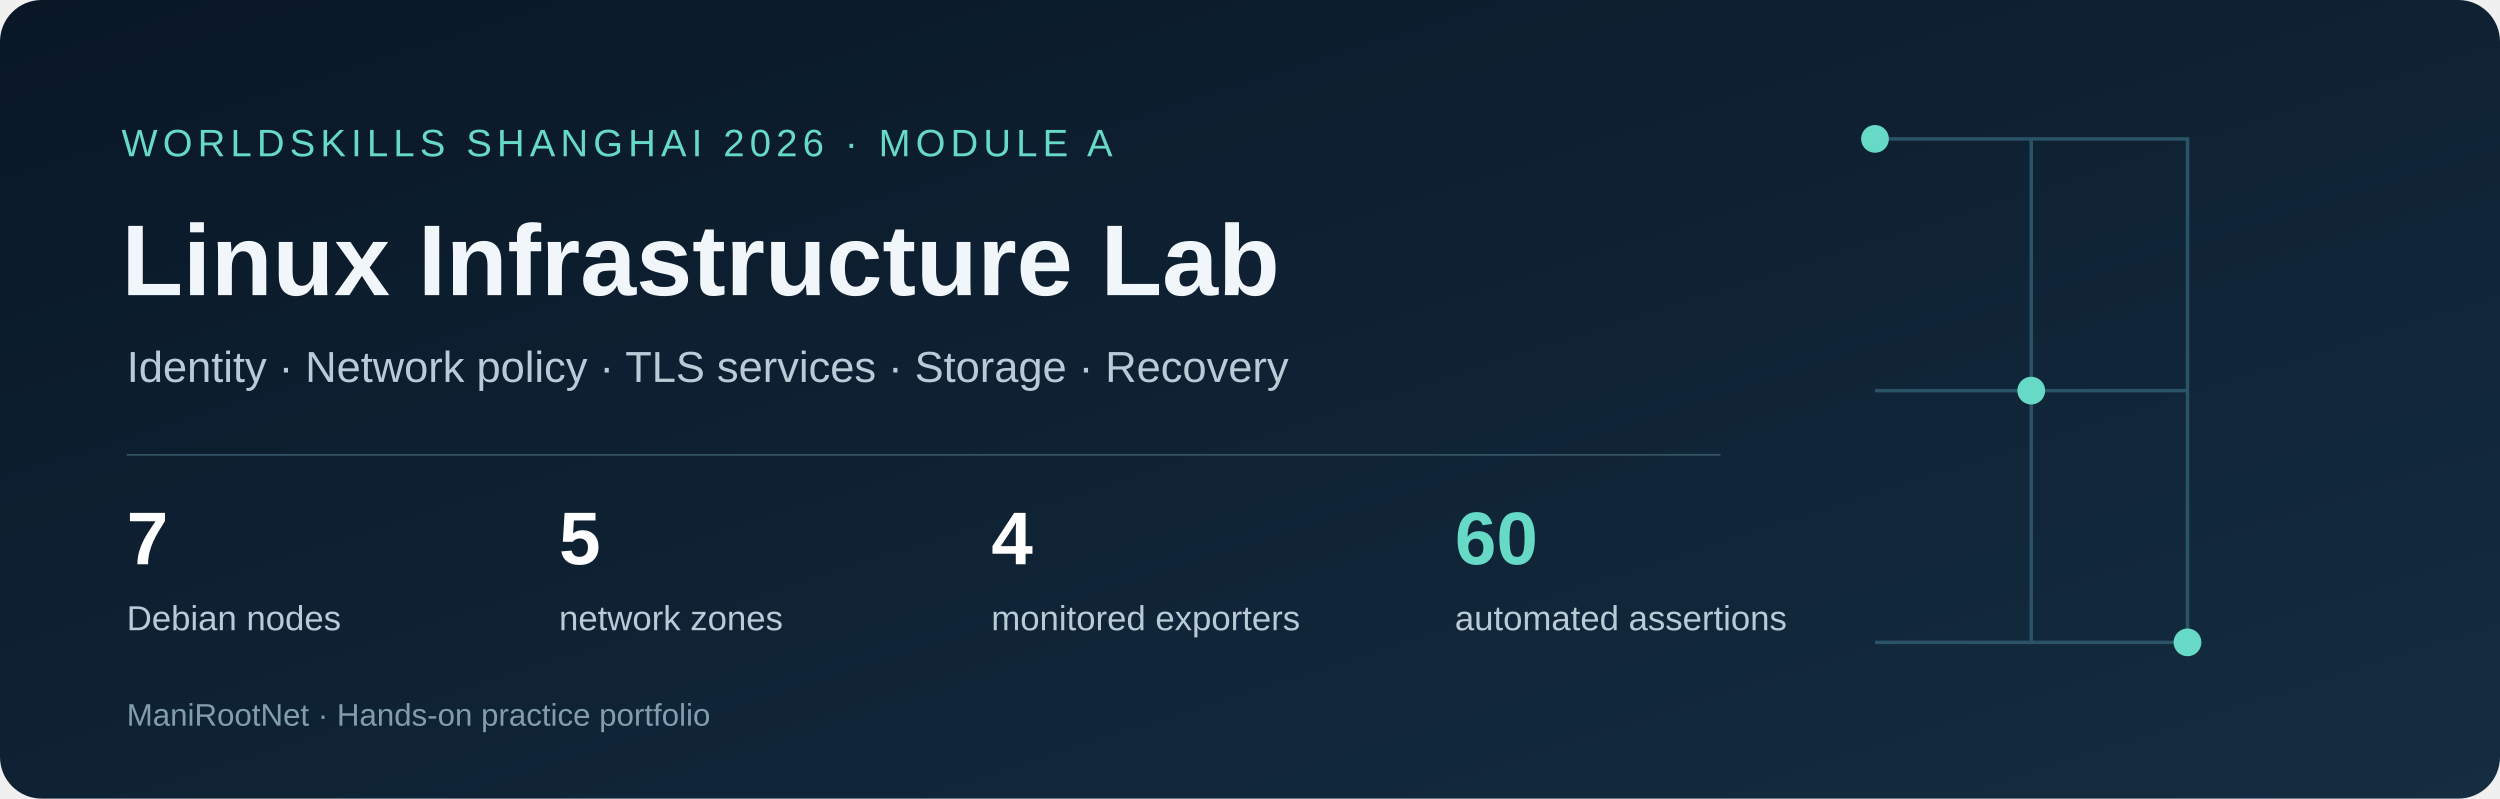
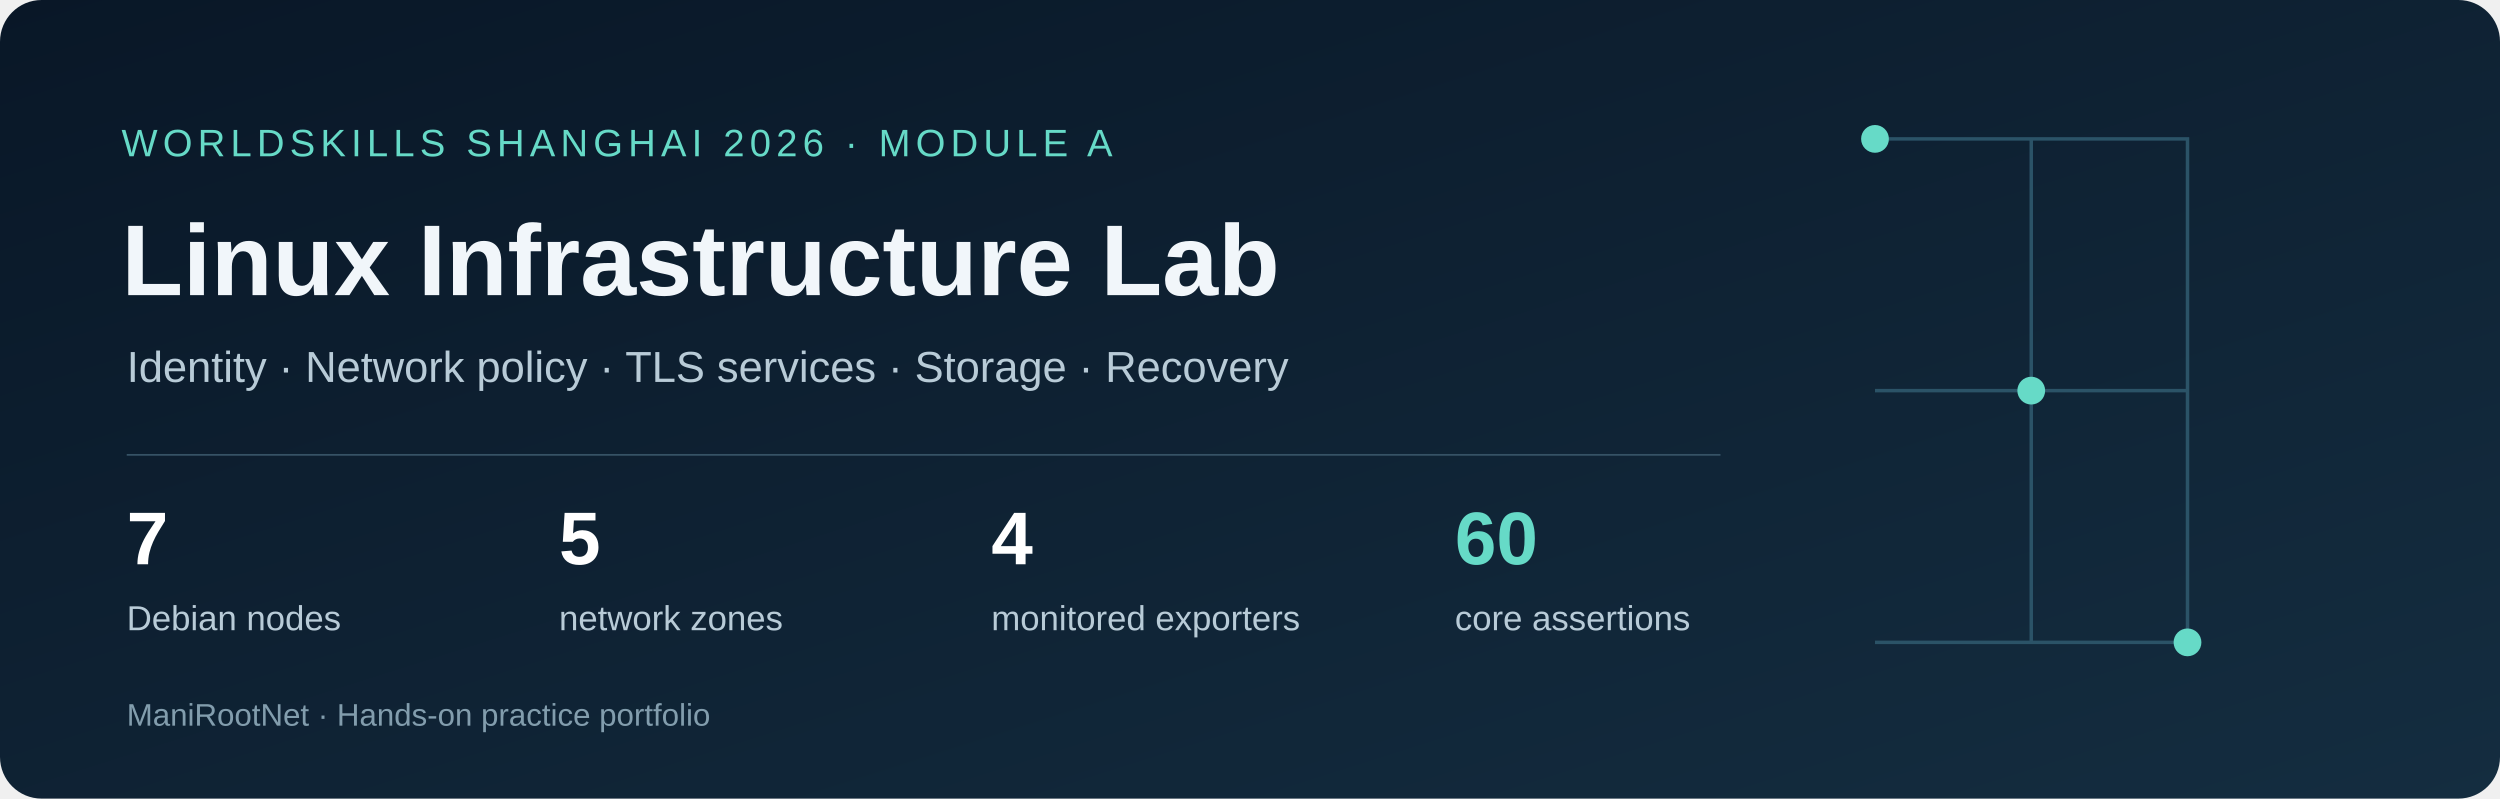
<svg xmlns="http://www.w3.org/2000/svg" width="1440" height="460" viewBox="0 0 1440 460" role="img" aria-label="WorldSkills Shanghai 2026 Linux infrastructure lab">
  <defs>
    <linearGradient id="b" x2="1" y2="1">
      <stop stop-color="#091727" />
      <stop offset="1" stop-color="#142d40" />
    </linearGradient>
  </defs>
  <rect width="1440" height="460" rx="24" fill="url(#b)" />
  <path d="M1080 80h180v290h-180M1170 80v290M1080 225h180" fill="none" stroke="#2b5367" stroke-width="2" />
  <g fill="#66dac7">
    <circle cx="1080" cy="80" r="8" />
    <circle cx="1170" cy="225" r="8" />
    <circle cx="1260" cy="370" r="8" />
  </g>
  <text x="70" y="90" fill="#66dac7" font-family="Arial,sans-serif" font-size="22" letter-spacing="3">WORLDSKILLS SHANGHAI 2026 · MODULE A</text>
  <text x="70" y="170" fill="#f1f6fa" font-family="Arial,sans-serif" font-size="58" font-weight="700">Linux Infrastructure Lab</text>
  <text x="73" y="220" fill="#b8cbd7" font-family="Arial,sans-serif" font-size="25">Identity · Network policy · TLS services · Storage · Recovery</text>
  <path d="M73 262h918" stroke="#365265" />
  <g font-family="Arial,sans-serif">
    <text x="73" y="325" font-size="43" fill="#ffffff" font-weight="700">7</text>
    <text x="73" y="363" font-size="20" fill="#b8cbd7">Debian nodes</text>
    <text x="322" y="325" font-size="43" fill="#ffffff" font-weight="700">5</text>
    <text x="322" y="363" font-size="20" fill="#b8cbd7">network zones</text>
    <text x="571" y="325" font-size="43" fill="#ffffff" font-weight="700">4</text>
    <text x="571" y="363" font-size="20" fill="#b8cbd7">monitored exporters</text>
    <text x="838" y="325" font-size="43" fill="#66dac7" font-weight="700">60</text>
-     <text x="838" y="363" font-size="20" fill="#b8cbd7">automated assertions</text>
+     <text x="838" y="363" font-size="20" fill="#b8cbd7">core assertions</text>
    <text x="73" y="418" font-size="18" fill="#829dad">ManiRootNet · Hands-on practice portfolio</text>
  </g>
</svg>
